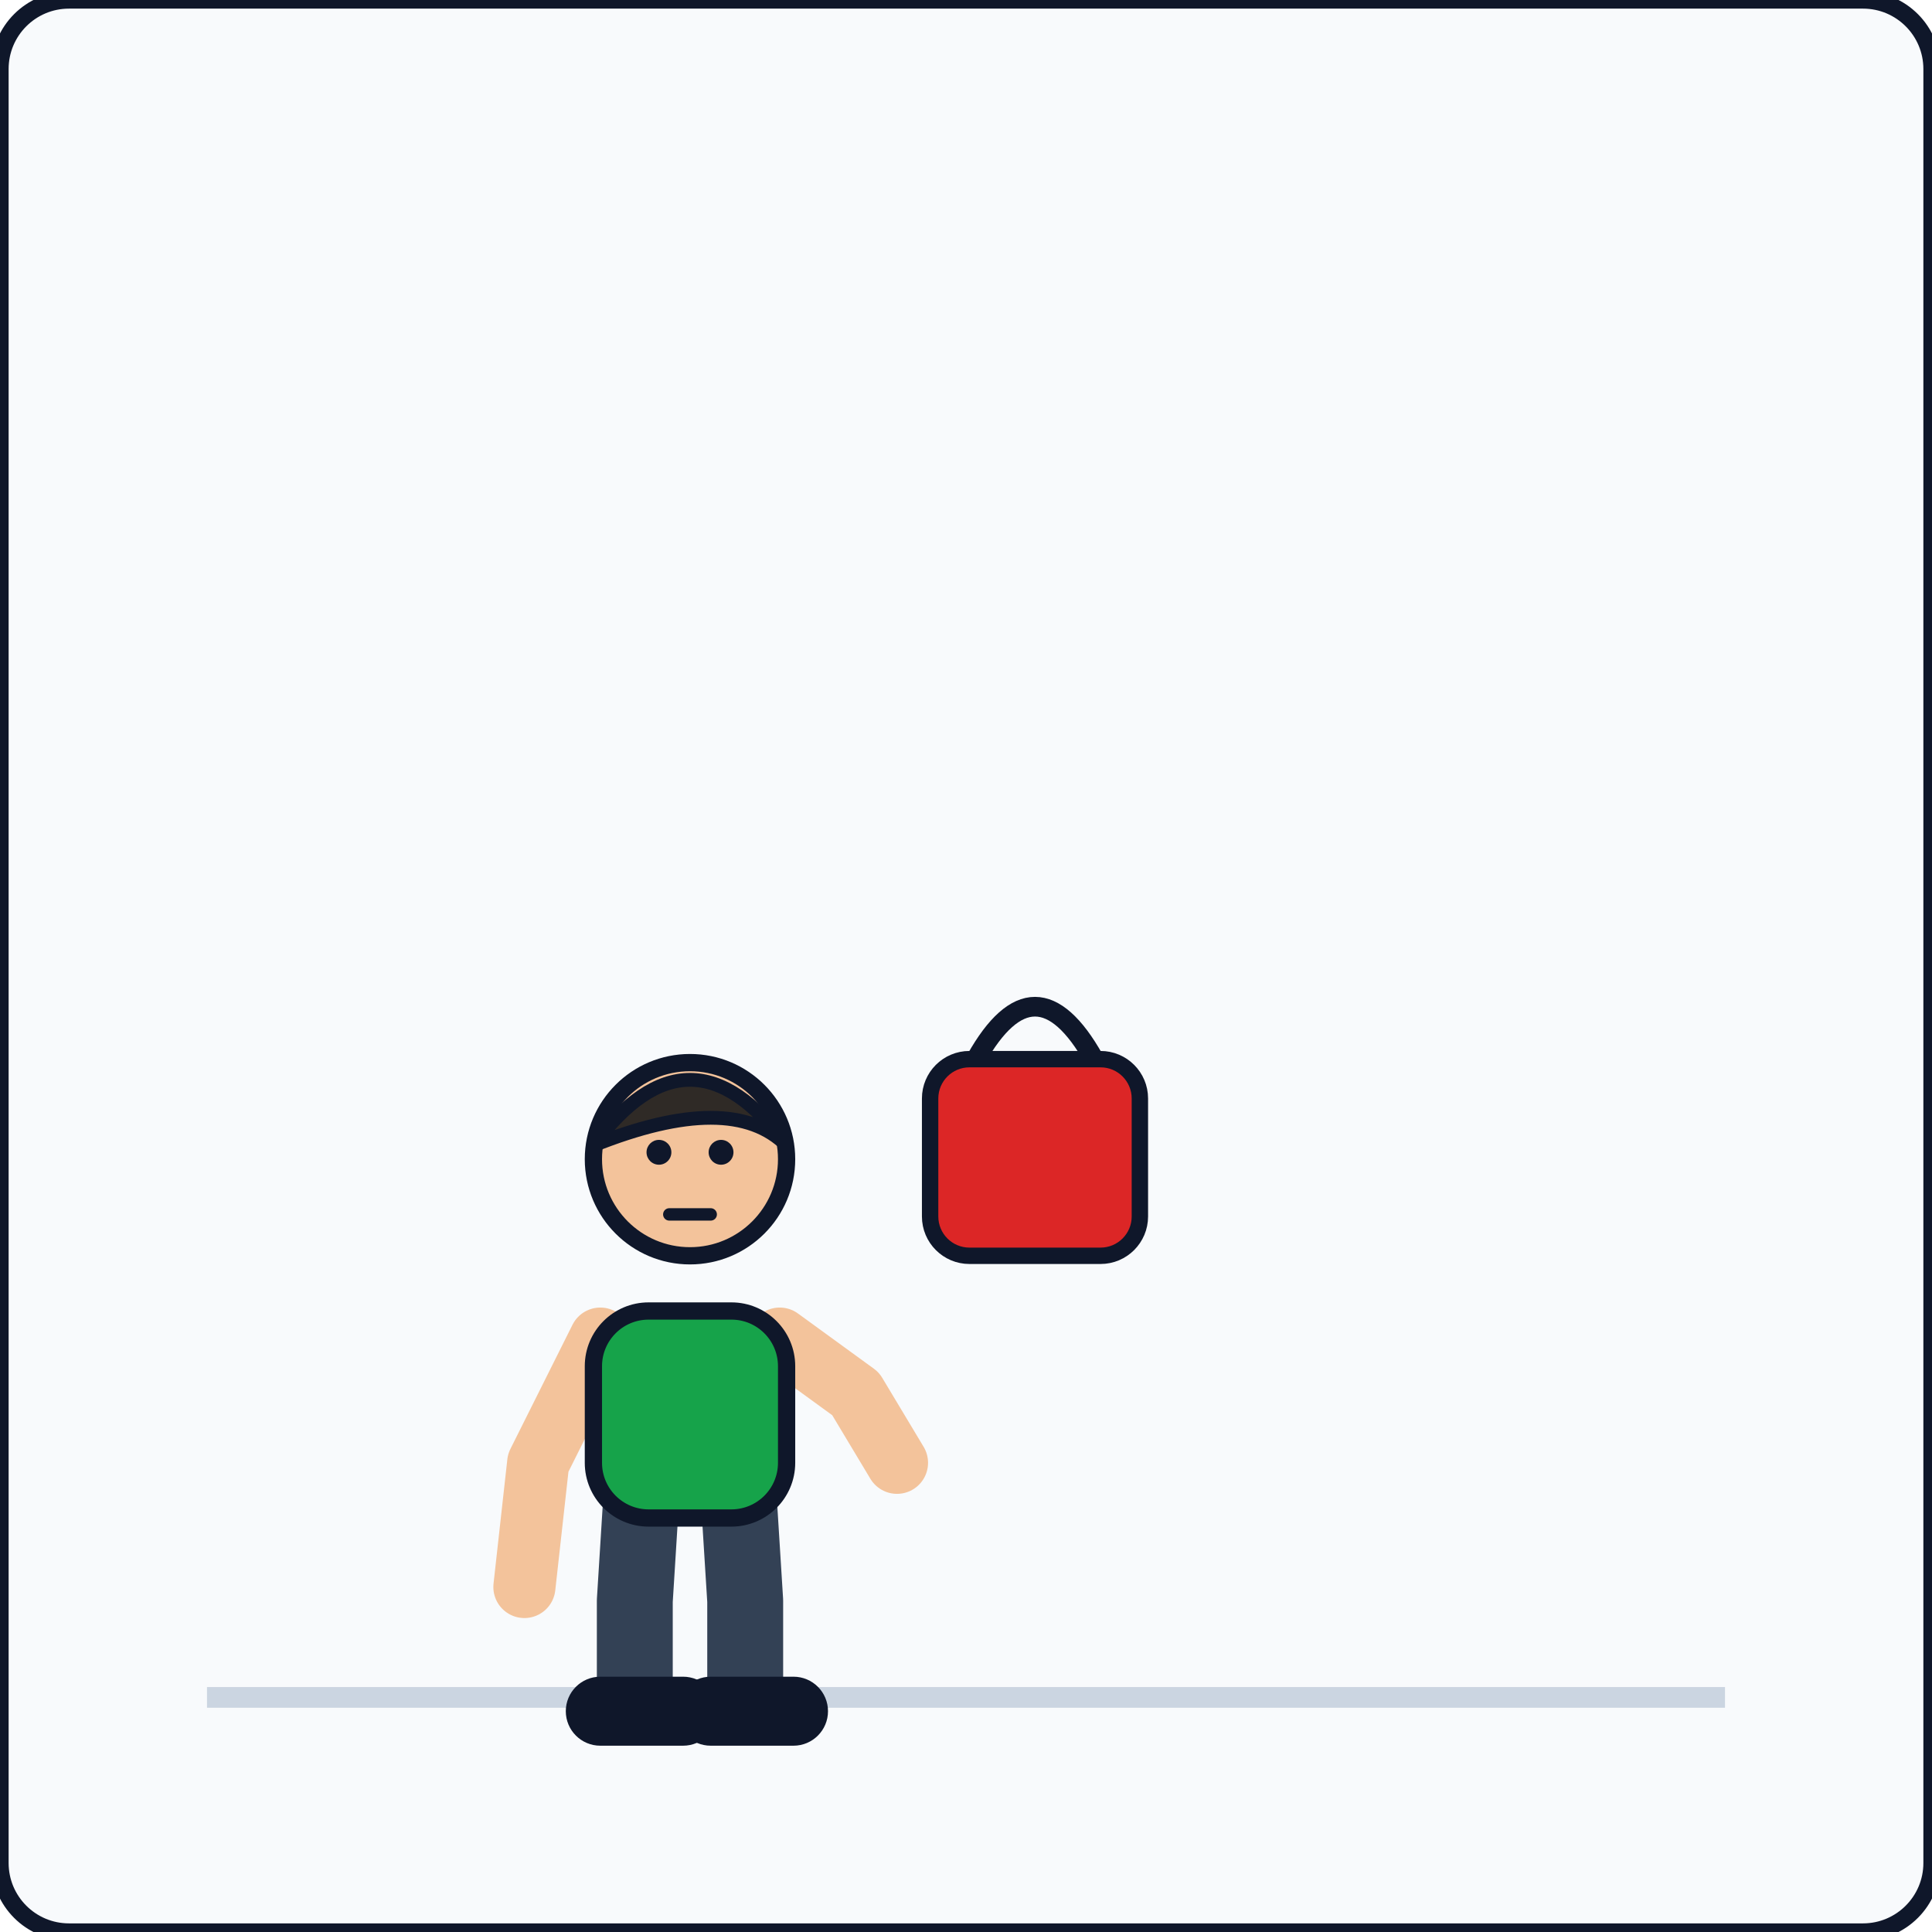
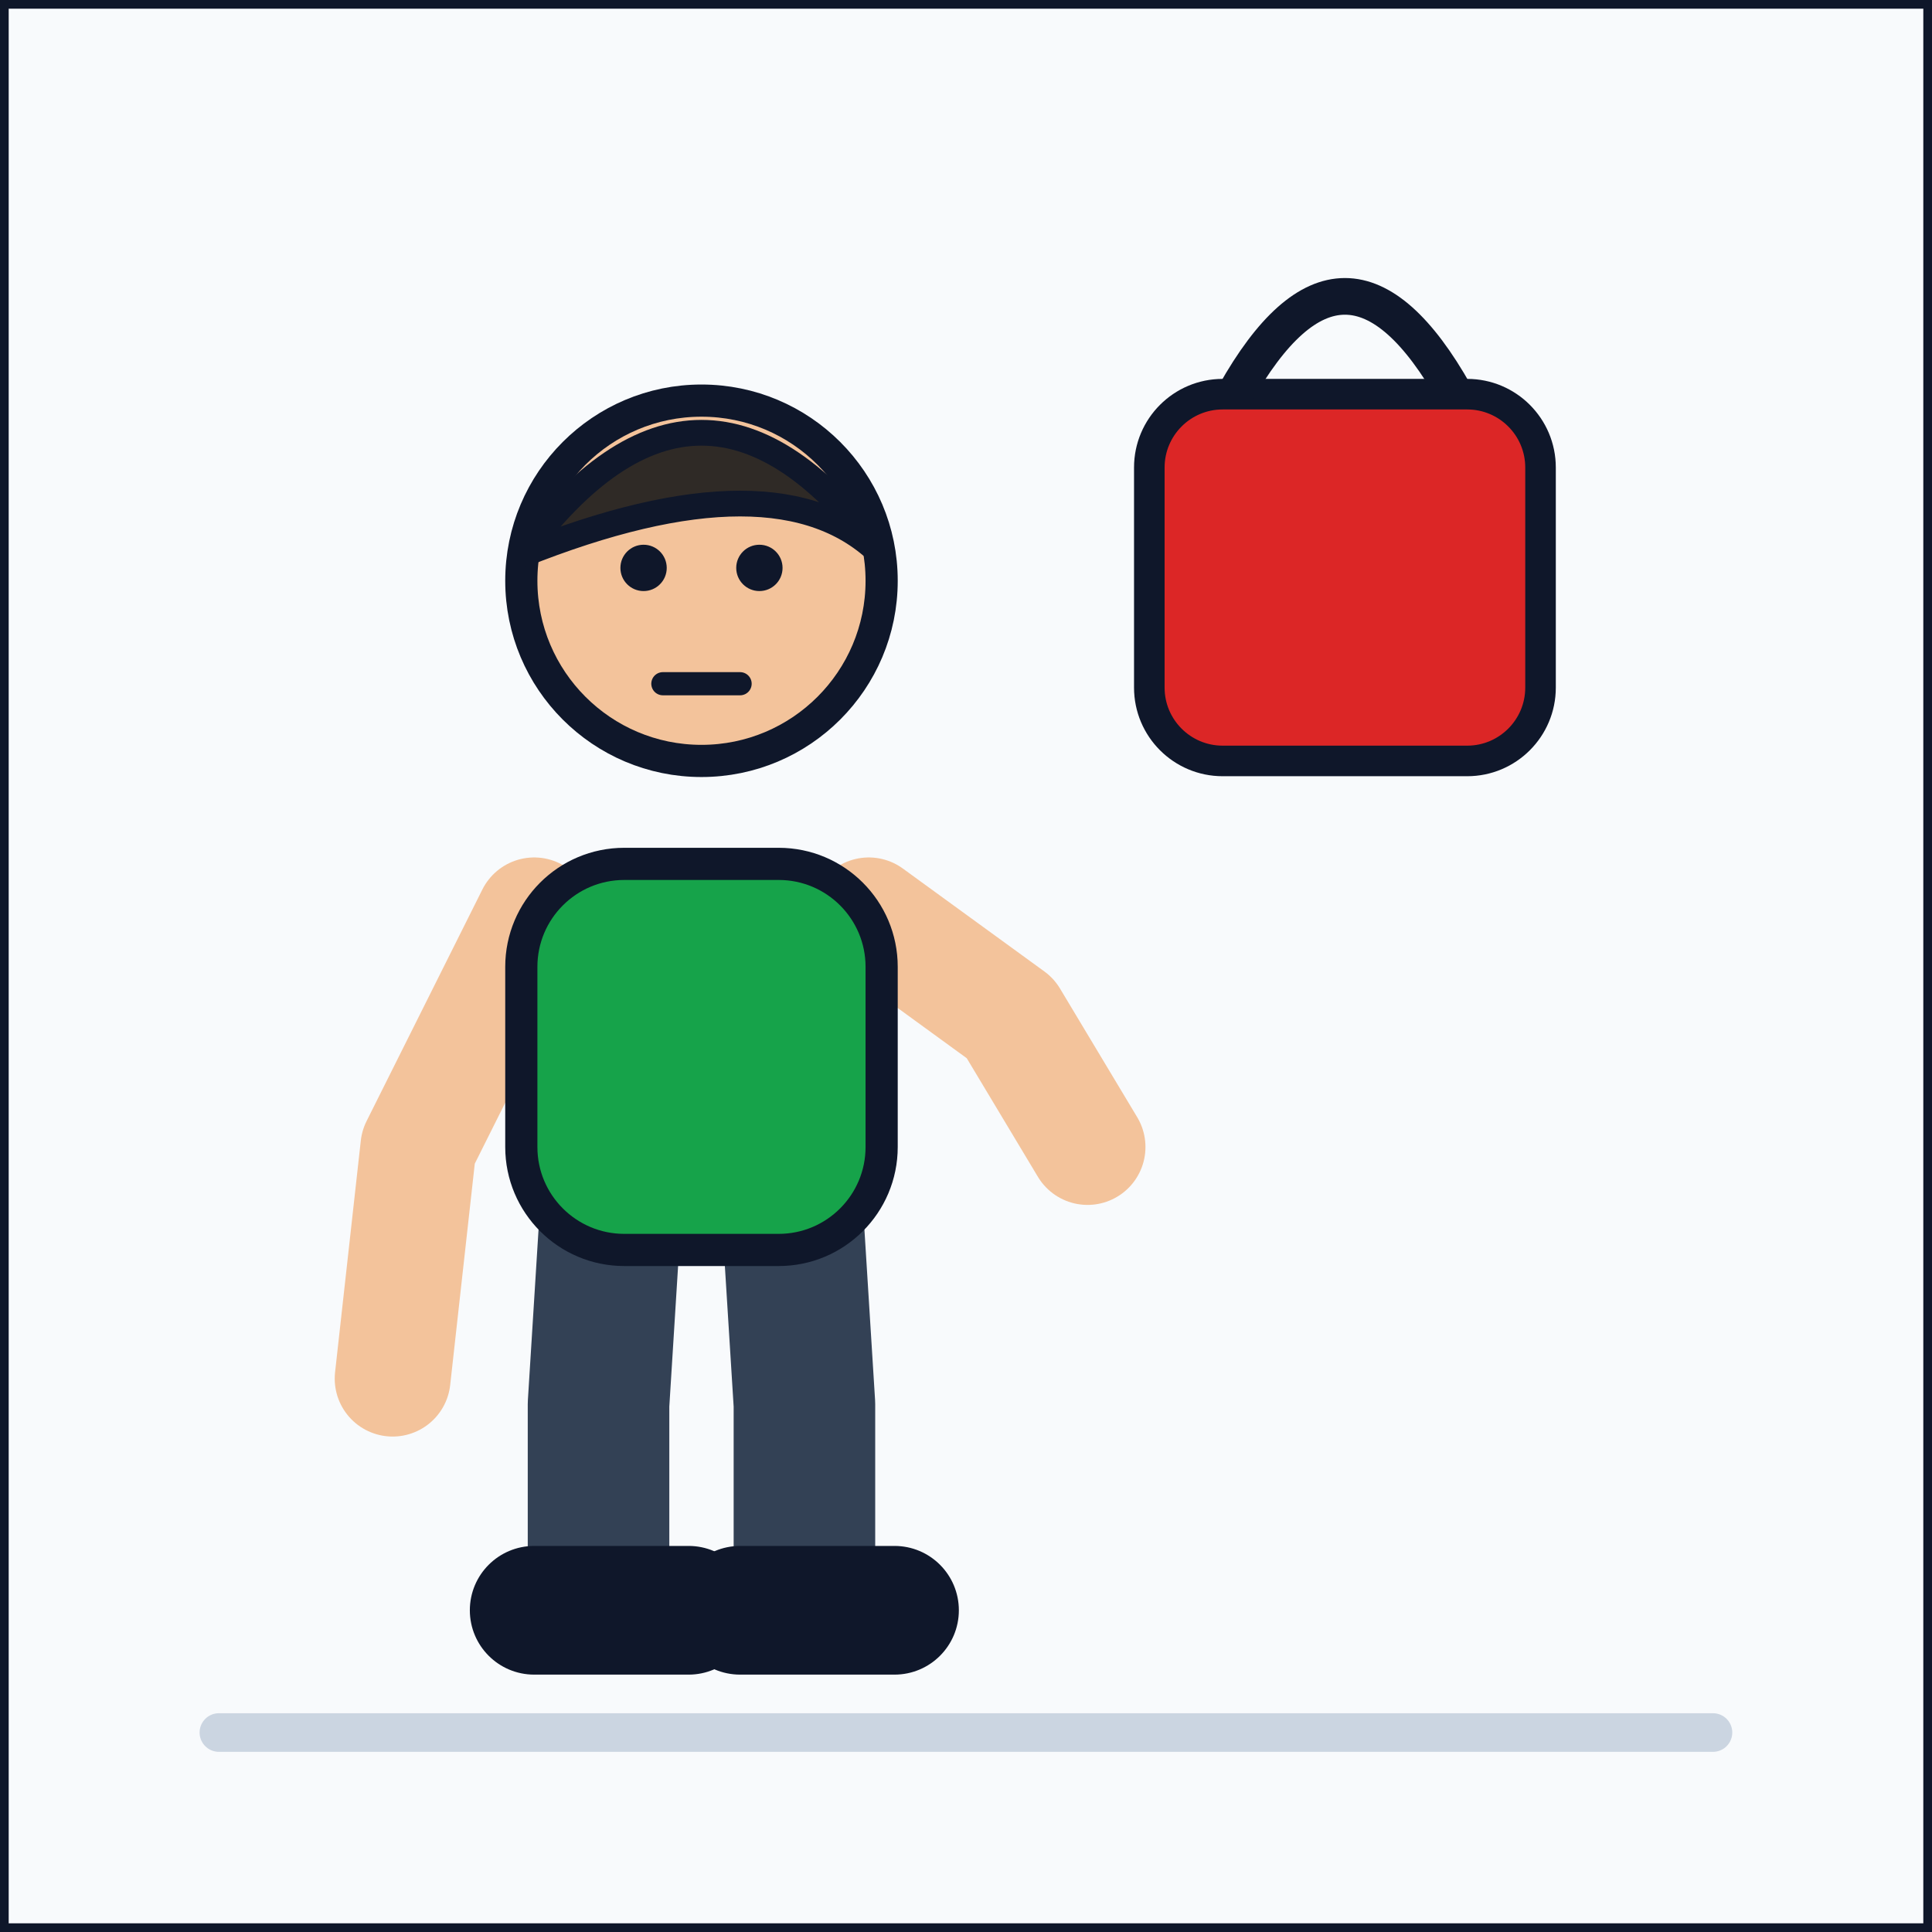
- <svg xmlns="http://www.w3.org/2000/svg" viewBox="0 0 280 280" width="280" height="280" role="img">
-   <rect x="0" y="0" width="280" height="280" rx="10" fill="#F8FAFC" />
-   <g transform="translate(140 246)">
-     <path d="M -110 0 L 110 0" fill="none" stroke="#CBD5E1" stroke-width="3" />
-     <g transform="translate(-40 0) scale(1)">
-       <polyline points="-7,-30 -8,-14 -8,0" fill="none" stroke="#334155" stroke-width="11" stroke-linecap="round" stroke-linejoin="round" />
-       <polyline points="7,-30 8,-14 8,0" fill="none" stroke="#334155" stroke-width="11" stroke-linecap="round" stroke-linejoin="round" />
-       <rect x="-17" y="-2" width="20" height="8" rx="4" fill="#0F172A" stroke="#0F172A" stroke-width="2" stroke-linecap="round" stroke-linejoin="round" />
-       <rect x="-1" y="-2" width="20" height="8" rx="4" fill="#0F172A" stroke="#0F172A" stroke-width="2" stroke-linecap="round" stroke-linejoin="round" />
-       <polyline points="-13,-52 -22,-34 -24,-16" fill="none" stroke="#F3C39B" stroke-width="9" stroke-linecap="round" stroke-linejoin="round" />
-       <polyline points="13,-52 24,-44 30,-34" fill="none" stroke="#F3C39B" stroke-width="9" stroke-linecap="round" stroke-linejoin="round" />
-       <rect x="-14" y="-56" width="28" height="30" rx="8" fill="#16A34A" stroke="#0F172A" stroke-width="2.5" stroke-linecap="round" stroke-linejoin="round" />
-       <circle cx="0" cy="-78" r="14" fill="#F3C39B" stroke="#0F172A" stroke-width="2.5" stroke-linecap="round" stroke-linejoin="round" />
-       <path d="M -14 -80 Q 0 -99 14 -80 Q 6 -88 -14 -80 Z" fill="#2F2A26" stroke="#0F172A" stroke-width="2" stroke-linecap="round" stroke-linejoin="round" />
-       <circle cx="-4.5" cy="-79" r="1.8" fill="#0F172A" stroke="none" stroke-width="2.5" stroke-linecap="round" stroke-linejoin="round" />
-       <circle cx="4.5" cy="-79" r="1.8" fill="#0F172A" stroke="none" stroke-width="2.5" stroke-linecap="round" stroke-linejoin="round" />
-       <line x1="-3" y1="-70" x2="3" y2="-70" stroke="#0F172A" stroke-width="1.8" stroke-linecap="round" />
-     </g>
-     <g transform="translate(10 -64) scale(0.95)">
-       <rect x="-16" y="-30" width="32" height="30" rx="6" fill="#DC2626" stroke="#0F172A" stroke-width="2.5" stroke-linecap="round" stroke-linejoin="round" />
-       <path d="M -9 -30 Q 0 -46 9 -30" fill="none" stroke="#0F172A" stroke-width="3" />
-     </g>
+ <svg xmlns="http://www.w3.org/2000/svg" viewBox="-94.51 -123.13 150.13 150.13" width="280" height="280" preserveAspectRatio="xMidYMid meet" role="img">
+   <rect x="-94.51" y="-123.13" width="150.13" height="150.13" fill="#F8FAFC" />
+   <g transform="translate(-40 0) scale(1)">
+     <polyline points="-7,-30 -8,-14 -8,0" fill="none" stroke="#334155" stroke-width="11" stroke-linecap="round" stroke-linejoin="round" />
+     <polyline points="7,-30 8,-14 8,0" fill="none" stroke="#334155" stroke-width="11" stroke-linecap="round" stroke-linejoin="round" />
+     <rect x="-17" y="-2" width="20" height="8" rx="4" fill="#0F172A" stroke="#0F172A" stroke-width="2" stroke-linecap="round" stroke-linejoin="round" />
+     <rect x="-1" y="-2" width="20" height="8" rx="4" fill="#0F172A" stroke="#0F172A" stroke-width="2" stroke-linecap="round" stroke-linejoin="round" />
+     <polyline points="-13,-52 -22,-34 -24,-16" fill="none" stroke="#F3C39B" stroke-width="9" stroke-linecap="round" stroke-linejoin="round" />
+     <polyline points="13,-52 24,-44 30,-34" fill="none" stroke="#F3C39B" stroke-width="9" stroke-linecap="round" stroke-linejoin="round" />
+     <rect x="-14" y="-56" width="28" height="30" rx="8" fill="#16A34A" stroke="#0F172A" stroke-width="2.5" stroke-linecap="round" stroke-linejoin="round" />
+     <circle cx="0" cy="-78" r="14" fill="#F3C39B" stroke="#0F172A" stroke-width="2.5" stroke-linecap="round" stroke-linejoin="round" />
+     <path d="M -14 -80 Q 0 -99 14 -80 Q 6 -88 -14 -80 Z" fill="#2F2A26" stroke="#0F172A" stroke-width="2" stroke-linecap="round" stroke-linejoin="round" />
+     <circle cx="-4.5" cy="-79" r="1.8" fill="#0F172A" stroke="none" stroke-width="2.5" stroke-linecap="round" stroke-linejoin="round" />
+     <circle cx="4.5" cy="-79" r="1.8" fill="#0F172A" stroke="none" stroke-width="2.5" stroke-linecap="round" stroke-linejoin="round" />
+     <line x1="-3" y1="-70" x2="3" y2="-70" stroke="#0F172A" stroke-width="1.8" stroke-linecap="round" />
  </g>
-   <rect x="0" y="0" width="280" height="280" rx="10" fill="none" stroke="#0F172A" stroke-width="2.5" />
+   <g transform="translate(10 -64) scale(0.95)">
+     <rect x="-16" y="-30" width="32" height="30" rx="6" fill="#DC2626" stroke="#0F172A" stroke-width="2.5" stroke-linecap="round" stroke-linejoin="round" />
+     <path d="M -9 -30 Q 0 -46 9 -30" fill="none" stroke="#0F172A" stroke-width="3" />
+   </g>
+   <path d="M -77.5 11.5 L 38.6 11.5" fill="none" stroke="#CBD5E1" stroke-width="3" stroke-linecap="round" data-decor="1" />
+   <rect x="-94.51" y="-123.13" width="150.13" height="150.13" fill="none" stroke="#0F172A" stroke-width="1.35" />
</svg>
